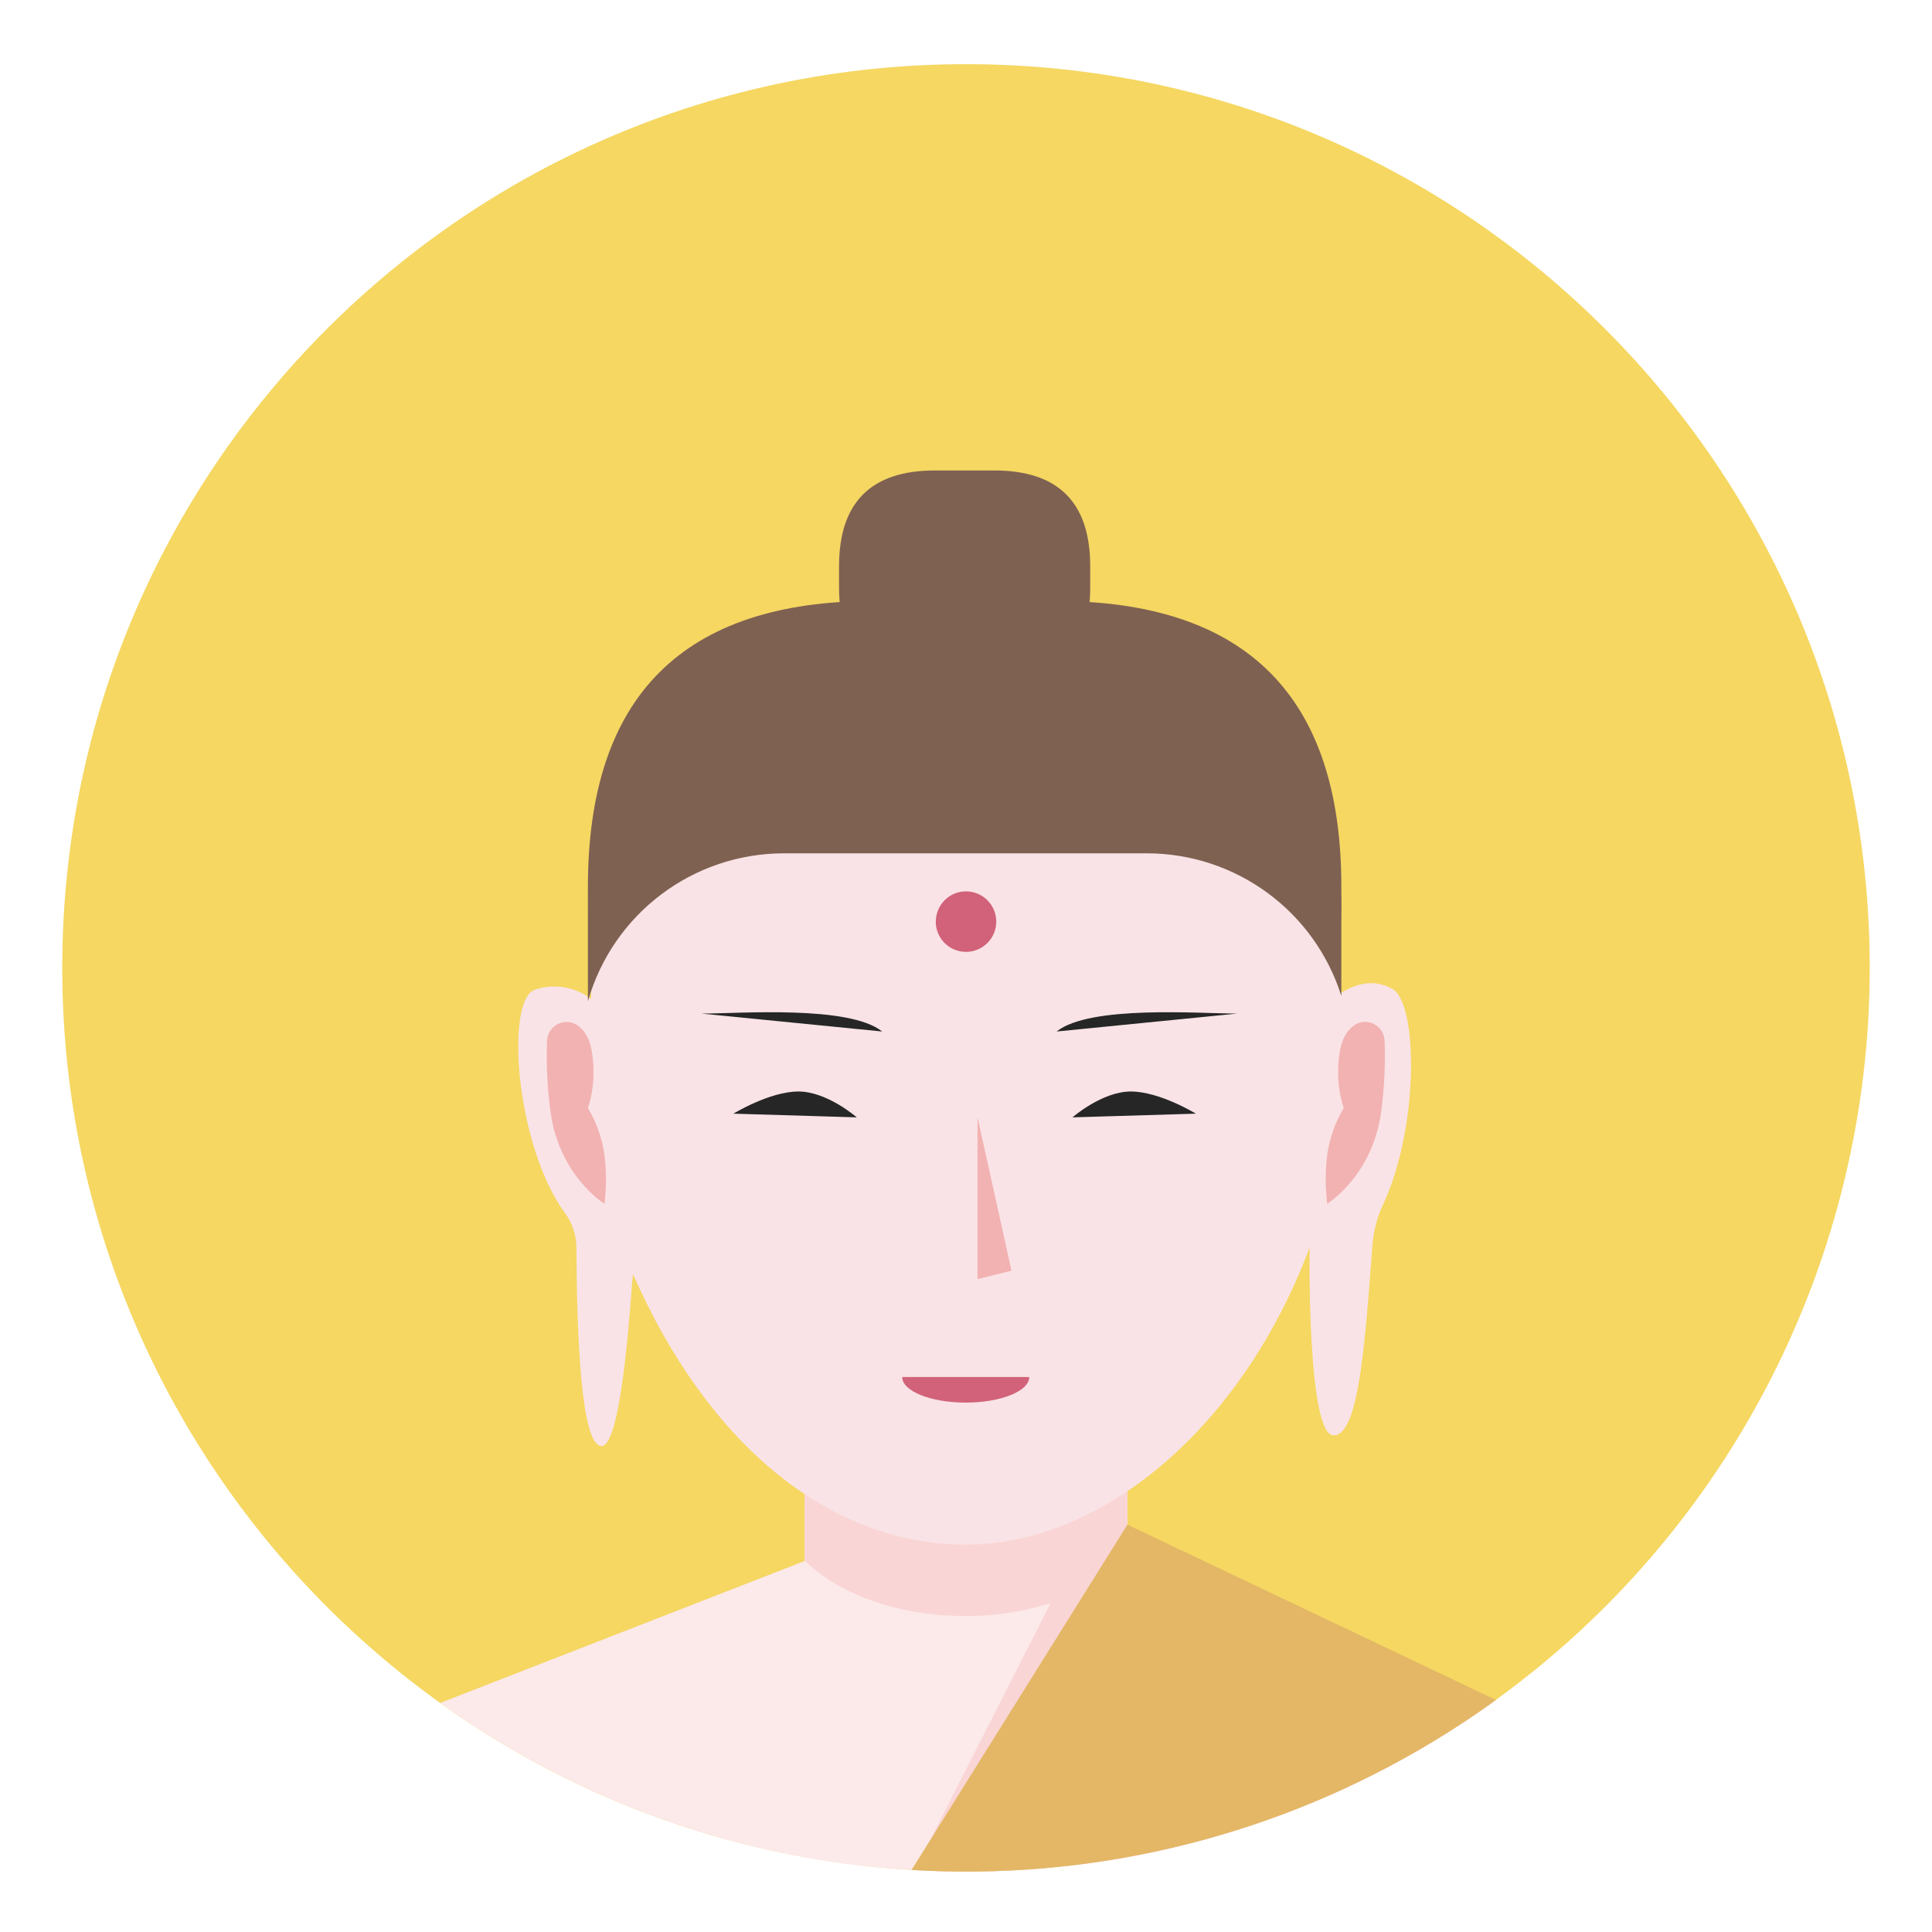
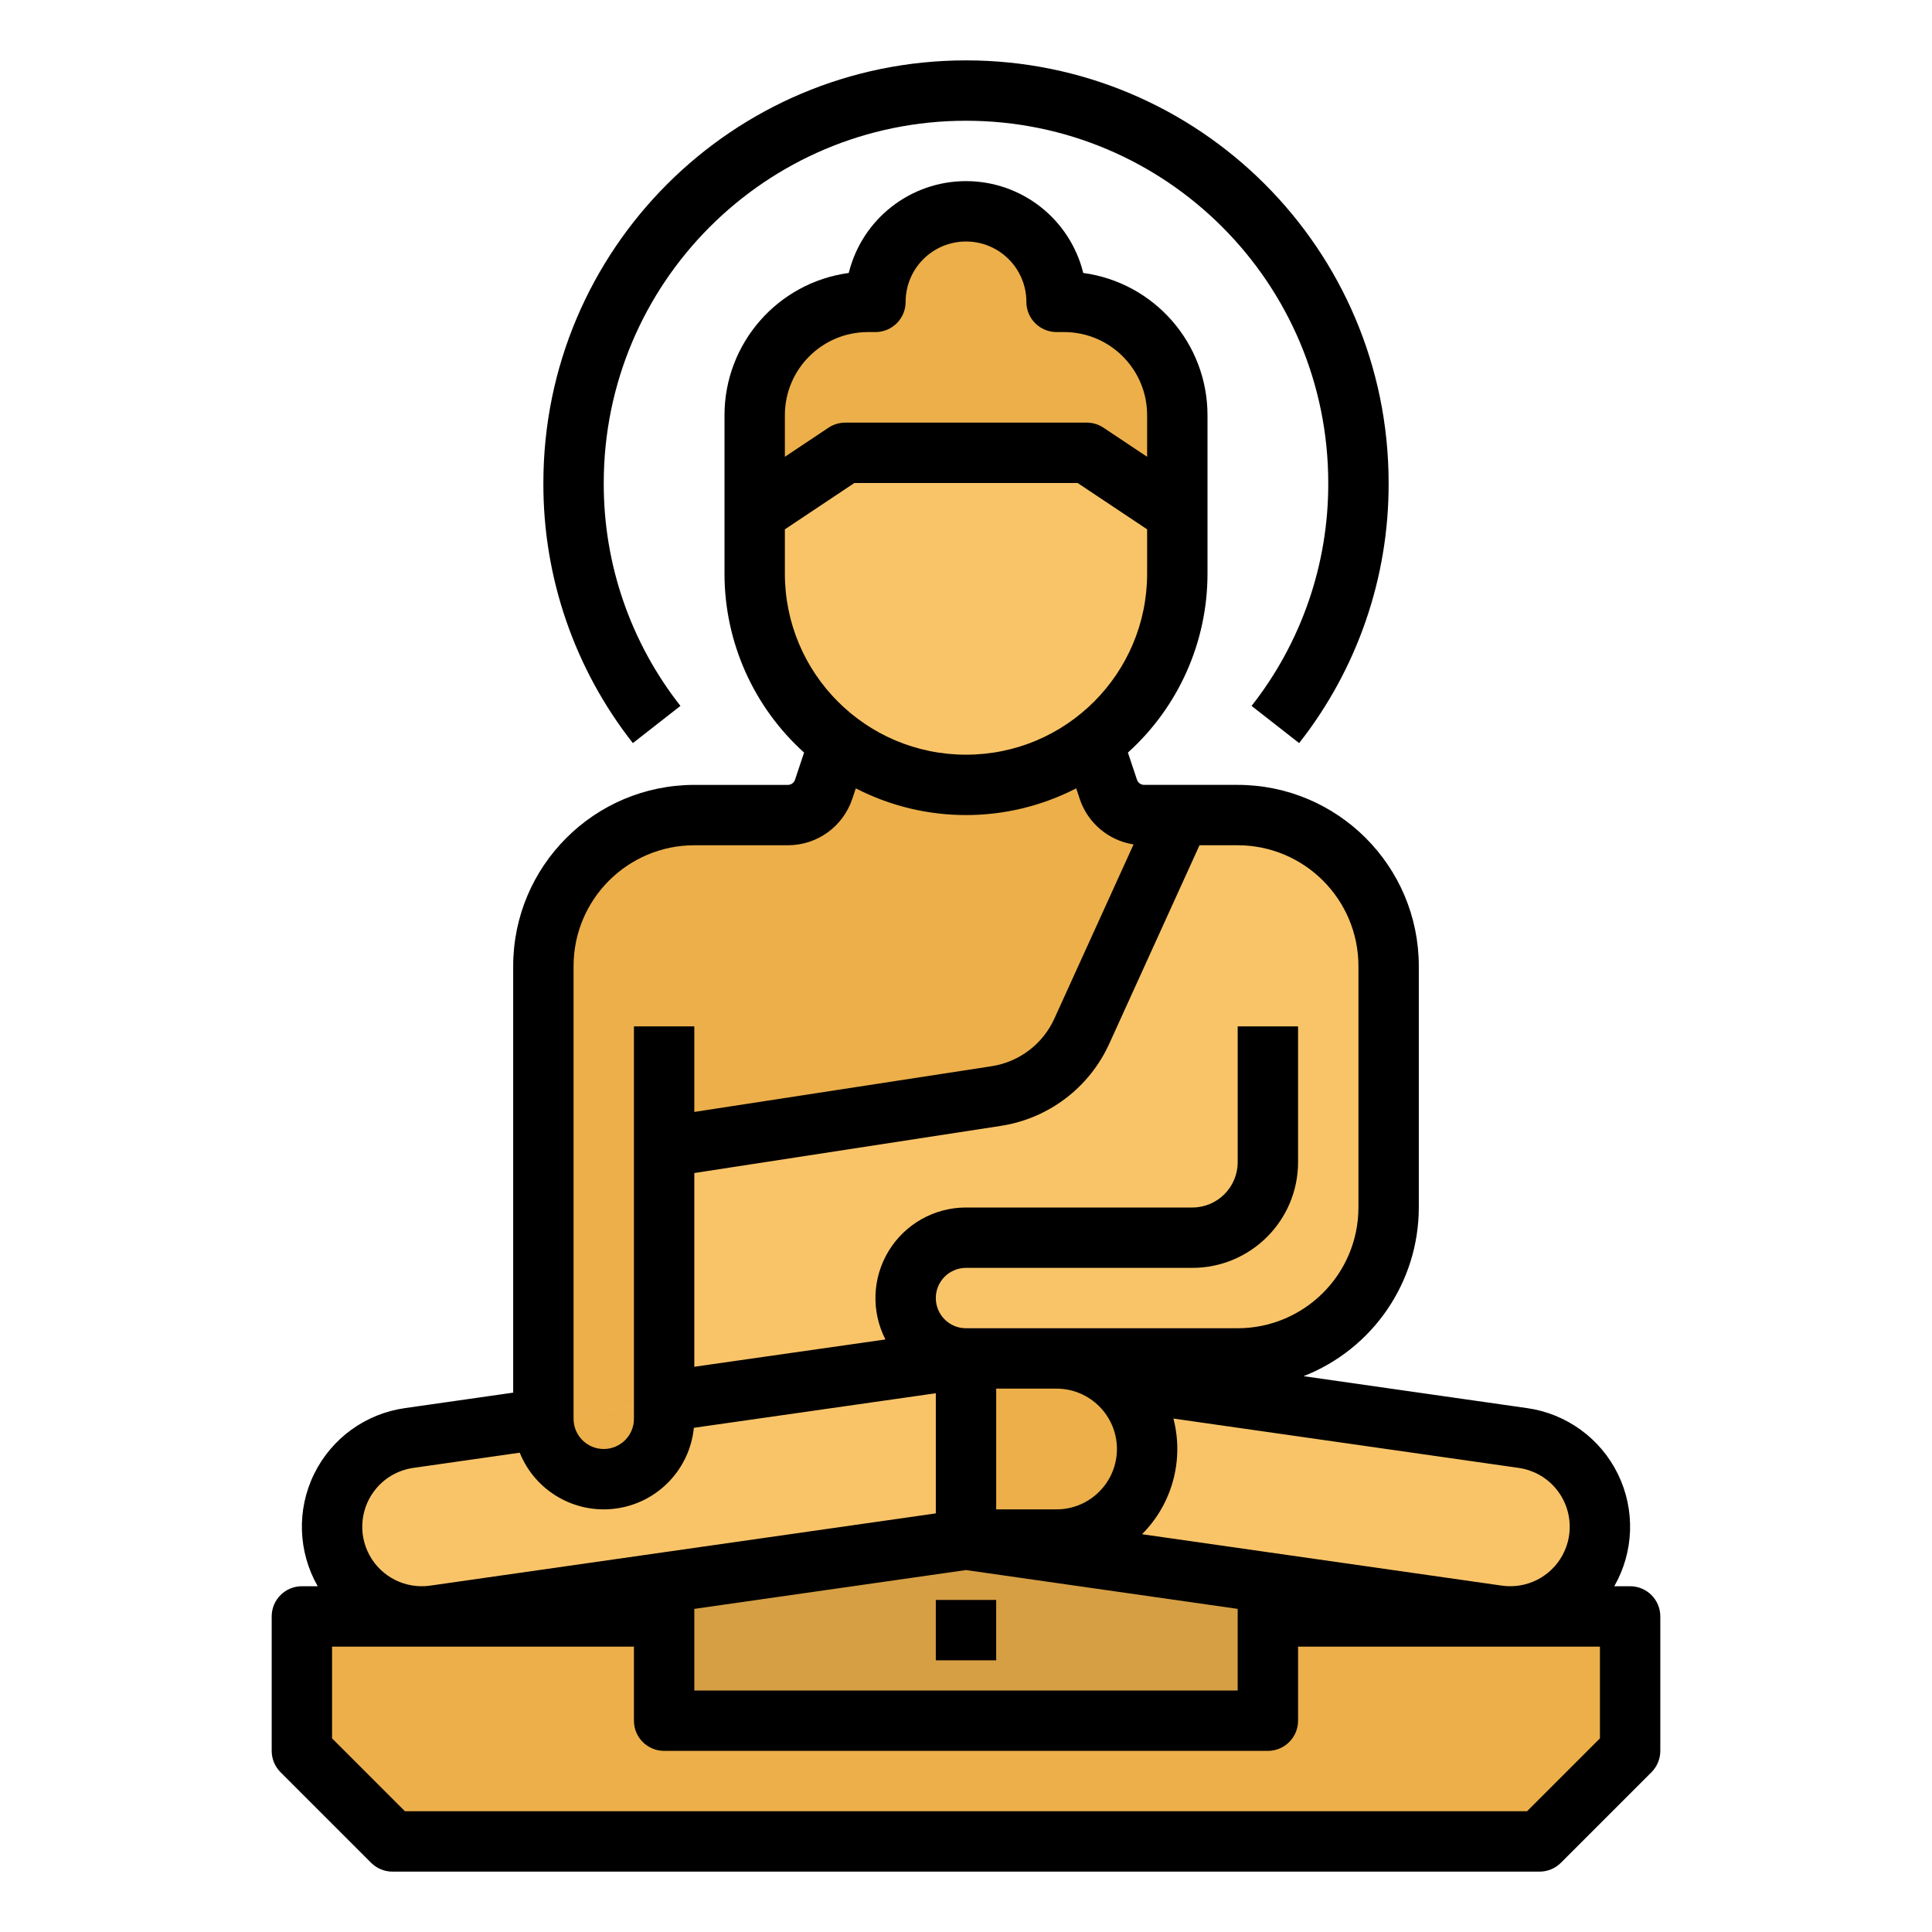
- <svg xmlns="http://www.w3.org/2000/svg" t="1568821246055" class="icon" viewBox="0 0 1024 1024" version="1.1" p-id="2275" width="200" height="200">
-   <defs>
-     <style type="text/css" />
-   </defs>
-   <path d="M511.998 34.009C247.455 34.009 32.998 248.465 32.998 513.008a478.999 478.999 0 0 0 450.138 478.083l1.738 0.094a479.07 479.07 0 0 0 266.646-63.431q17.373-10.02 33.677-21.355c1.633-1.175 3.266-2.279 4.887-3.442l2.631-1.891 0.188-0.129a479.011 479.011 0 0 0 198.093-387.929C990.997 248.465 776.553 34.009 511.998 34.009z" fill="#F5D762" p-id="2276" />
-   <path d="M311.602 318.533m151.507 0l96.333 0q151.507 0 151.507 151.507l0 4.746q0 151.507-151.507 151.507l-96.333 0q-151.507 0-151.507-151.507l0-4.746q0-151.507 151.507-151.507Z" fill="#7F6152" p-id="2277" />
-   <path d="M597.536 984.407a485.906 485.906 0 0 1-171.076 0V757.841H597.536z m0 0" fill="#FCE9E9" p-id="2278" />
-   <path d="M597.536 761.376H426.507v65.78c17.96 17.62 49.335 29.366 84.998 29.366a148.335 148.335 0 0 0 45.342-6.848l-71.971 141.545a478.083 478.083 0 0 0 112.661-6.93v-156.229l-1.175-0.963 1.175-1.175z" fill="#FAD5D5" p-id="2279" />
-   <path d="M233.253 902.616L426.507 827.345l31.716 161.667a476.603 476.603 0 0 1-224.864-86.396z" fill="#FCE9E9" p-id="2280" />
-   <path d="M565.668 989.012l31.868-161.667 193.195 75.272a477.296 477.296 0 0 1-225.063 86.396z" fill="#FAD5D5" p-id="2281" />
-   <path d="M597.536 808.104l-114.399 183.022a478.811 478.811 0 0 0 268.361-63.302q17.373-10.02 33.677-21.355c1.633-1.175 3.266-2.279 4.887-3.442l2.631-1.891 0.188-0.129z" fill="#E3B765" p-id="2282" />
-   <path d="M313.329 529.465c-5.028-135.79 88.44-211.132 198.516-211.132 109.583 0 202.851 75.742 198.516 208.113 6.519-3.853 16.292-8.54 27.604-2.349 13.638 7.447 14.272 73.146-4.828 114.153a61.235 61.235 0 0 0-5.685 21.261c-4.123 55.209-7.483 101.278-20.615 101.278-14.096 0-12.78-99.399-12.698-99.622-35.627 95.147-109.654 157.521-182.141 157.521-73.028 0-137.141-53.858-176.48-143.307-0.634 0.317-4.957 91.035-16.704 91.035-10.854 0-13.05-58.087-13.321-105.073a31.199 31.199 0 0 0-5.991-18.325c-26.253-35.792-31.927-113.272-15.881-118.534a32.397 32.397 0 0 1 29.707 4.981z" fill="#F9E3E6" p-id="2283" />
-   <path d="M495.964 488.446a16.034 16.034 0 1 0 8.07-13.884 16.046 16.046 0 0 0-8.011 13.884z m0 0M511.833 743.404c18.606 0 33.689-6.073 33.689-13.544H478.191c0 7.471 15.047 13.544 33.642 13.544z" fill="#D16279" p-id="2284" />
-   <path d="M289.953 551.56a10.337 10.337 0 0 1 16.339-7.964c3.7 2.737 6.519 7.107 7.623 15.153 2.349 17.032-2.349 28.45-2.349 28.45a66.262 66.262 0 0 1 8.81 24.997 105.719 105.719 0 0 1 0 25.842s-24.668-15.176-28.779-50.169a221.375 221.375 0 0 1-1.645-36.308zM733.866 551.56c-0.388-8.223-9.75-12.839-16.328-7.964-3.712 2.737-6.519 7.107-7.635 15.153-2.349 17.032 2.349 28.45 2.349 28.45a66.262 66.262 0 0 0-8.81 24.997 105.719 105.719 0 0 0 0 25.842s24.668-15.176 28.779-50.169a221.375 221.375 0 0 0 1.645-36.308z" fill="#F2B2B1" p-id="2285" />
-   <path d="M710.948 482.103v45.811a108.15 108.15 0 0 0-103.158-75.636H415.594a108.068 108.068 0 0 0-103.992 78.455v-48.631c0-91.4 75.589-166.19 167.975-166.19h63.431c92.351 0 167.94 74.79 167.94 166.19z" fill="#7F6152" p-id="2286" />
-   <path d="M444.714 249.357m50.827 0l31.469 0q50.827 0 50.827 50.827l0 11.112q0 50.827-50.827 50.827l-31.469 0q-50.827 0-50.827-50.827l0-11.112q0-50.827 50.827-50.827Z" fill="#7F6152" p-id="2287" />
-   <path d="M599.368 578.518c-15.27 0-30.929 13.708-30.929 13.708l65.393-1.962s-19.194-11.747-34.464-11.747zM388.718 590.265l65.393 1.962s-15.67-13.708-30.94-13.708-34.453 11.747-34.453 11.747z" fill="#262626" p-id="2288" />
-   <path d="M518.118 592.226v85.75l17.996-4.487-17.996-81.262z" fill="#F2B2B1" p-id="2289" />
-   <path d="M655.763 537.218c-19.969 0-78.114-4.593-95.734 9.503M371.85 537.218c19.969 0 78.114-4.593 95.734 9.503" fill="#262626" p-id="2290" />
+ <svg xmlns="http://www.w3.org/2000/svg" id="FillOutline" height="512" viewBox="0 0 512 512" width="512">
+   <path d="m112 408h288v56h-288z" fill="#d69f44" />
+   <path d="m368 256v64a40 40 0 0 1 -40 40h-72v16h-80a16 16 0 1 1 -32 0v-120a40 40 0 0 1 40-40h24.79a9.991 9.991 0 0 0 9.49-6.84l5.72-17.16h64l5.72 17.16a9.991 9.991 0 0 0 9.49 6.84h24.79a40 40 0 0 1 40 40z" fill="#ecaf4a" />
+   <path d="m176 376v-72l104-16 32.73-72h15.27a40 40 0 0 1 40 40v64a40 40 0 0 1 -40 40v16z" fill="#f9c468" />
+   <path d="m282 80h-2a24 24 0 0 0 -48 0h-2a30 30 0 0 0 -30 30v42a56 56 0 0 0 56 56 56 56 0 0 0 56-56v-42a30 30 0 0 0 -30-30z" fill="#f9c468" />
+   <path d="m176 456h160v-27.63h96v35.63l-24 24h-304l-24-24v-35.63h96z" fill="#ecaf4a" />
+   <path d="m282 80h-2a24 24 0 0 0 -48 0h-2a30 30 0 0 0 -30 30v26l24-16h64l24 16v-26a30 30 0 0 0 -30-30z" fill="#ecaf4a" />
+   <path d="m256 360v48l-140.88 20.13a23.759 23.759 0 1 1 -6.72-47.04l35.6-5.09 32-4.57z" fill="#f9c468" />
+   <path d="m256 408 140.881 20.126a23.759 23.759 0 0 0 27.119-23.52 23.758 23.758 0 0 0 -20.4-23.52l-147.6-21.086z" fill="#f9c468" />
+   <path d="m256 408h24a24 24 0 0 0 24-24 24 24 0 0 0 -24-24h-24z" fill="#ecaf4a" />
+   <path d="m176 371.43v4.57a16 16 0 0 1 -32 0z" fill="#ecaf4a" />
+   <path d="m180.321 187.073a95.04 95.04 0 0 1 -20.321-59.073 96 96 0 0 1 192 0 95.04 95.04 0 0 1 -20.321 59.073l12.605 9.855a110.9 110.9 0 0 0 23.716-68.928 112 112 0 0 0 -224 0 110.9 110.9 0 0 0 23.716 68.928z" />
+   <path d="m432 420.37h-4.2a31.746 31.746 0 0 0 -23.071-47.2l-59.269-8.47a48.066 48.066 0 0 0 30.54-44.7v-64a48.054 48.054 0 0 0 -48-48h-24.79a2 2 0 0 1 -1.9-1.37l-2.4-7.191a63.85 63.85 0 0 0 21.09-47.439v-42a38.06 38.06 0 0 0 -32.927-37.663 32.005 32.005 0 0 0 -62.146 0 38.06 38.06 0 0 0 -32.927 37.663v42a63.85 63.85 0 0 0 21.088 47.439l-2.4 7.2a2 2 0 0 1 -1.9 1.365h-24.788a48.054 48.054 0 0 0 -48 48v113.058l-28.722 4.107a31.741 31.741 0 0 0 -23.08 47.2h-4.198a8 8 0 0 0 -8 8v35.631a8 8 0 0 0 2.343 5.657l24 24a8 8 0 0 0 5.657 2.343h304a8 8 0 0 0 5.657-2.343l24-24a8 8 0 0 0 2.343-5.657v-35.63a8 8 0 0 0 -8-8zm-248 6 72-10.288 72 10.288v21.63h-144zm112-42.37a16.019 16.019 0 0 1 -16 16h-16v-32h16a16.019 16.019 0 0 1 16 16zm116.15 10.286a15.763 15.763 0 0 1 -14.138 25.924l-95.364-13.626a31.972 31.972 0 0 0 8.32-30.653l91.51 13.08a15.709 15.709 0 0 1 9.672 5.275zm-52.15-138.286v64a32.036 32.036 0 0 1 -32 32h-72a8 8 0 0 1 0-16h60a28.032 28.032 0 0 0 28-28v-36h-16v36a12.013 12.013 0 0 1 -12 12h-60a24.011 24.011 0 0 0 -21.353 34.97l-50.647 7.236v-51.342l81.177-12.487a37.88 37.88 0 0 0 28.815-21.836l23.889-52.541h10.119a32.036 32.036 0 0 1 32 32zm-130-168h2a8 8 0 0 0 8-8 16 16 0 0 1 32 0 8 8 0 0 0 8 8h2a22.025 22.025 0 0 1 22 22v11.052l-11.562-7.708a8 8 0 0 0 -4.438-1.344h-64a8 8 0 0 0 -4.438 1.344l-11.562 7.708v-11.052a22.025 22.025 0 0 1 22-22zm-22 64v-11.719l18.422-12.281h59.156l18.422 12.281v11.719a48 48 0 0 1 -96 0zm-56 104a32.036 32.036 0 0 1 32-32h24.79a17.973 17.973 0 0 0 17.08-12.31l.924-2.772a63.763 63.763 0 0 0 58.412 0l.923 2.767a17.967 17.967 0 0 0 14.276 12.1l-20.978 46.14a21.934 21.934 0 0 1 -16.683 12.643l-78.744 12.107v-22.675h-16v104a8 8 0 1 1 -16 0zm-52.145 138.279a15.719 15.719 0 0 1 9.677-5.27l28.2-4.032a24.006 24.006 0 0 0 46.148-6.592l64.12-9.161v31.838l-134.009 19.148a15.762 15.762 0 0 1 -14.136-25.931zm324.145 66.407-19.313 19.314h-297.374l-19.313-19.314v-24.316h80v19.63a8 8 0 0 0 8 8h160a8 8 0 0 0 8-8v-19.63h80z" />
+   <path d="m248 424h16v16h-16z" />
</svg>
